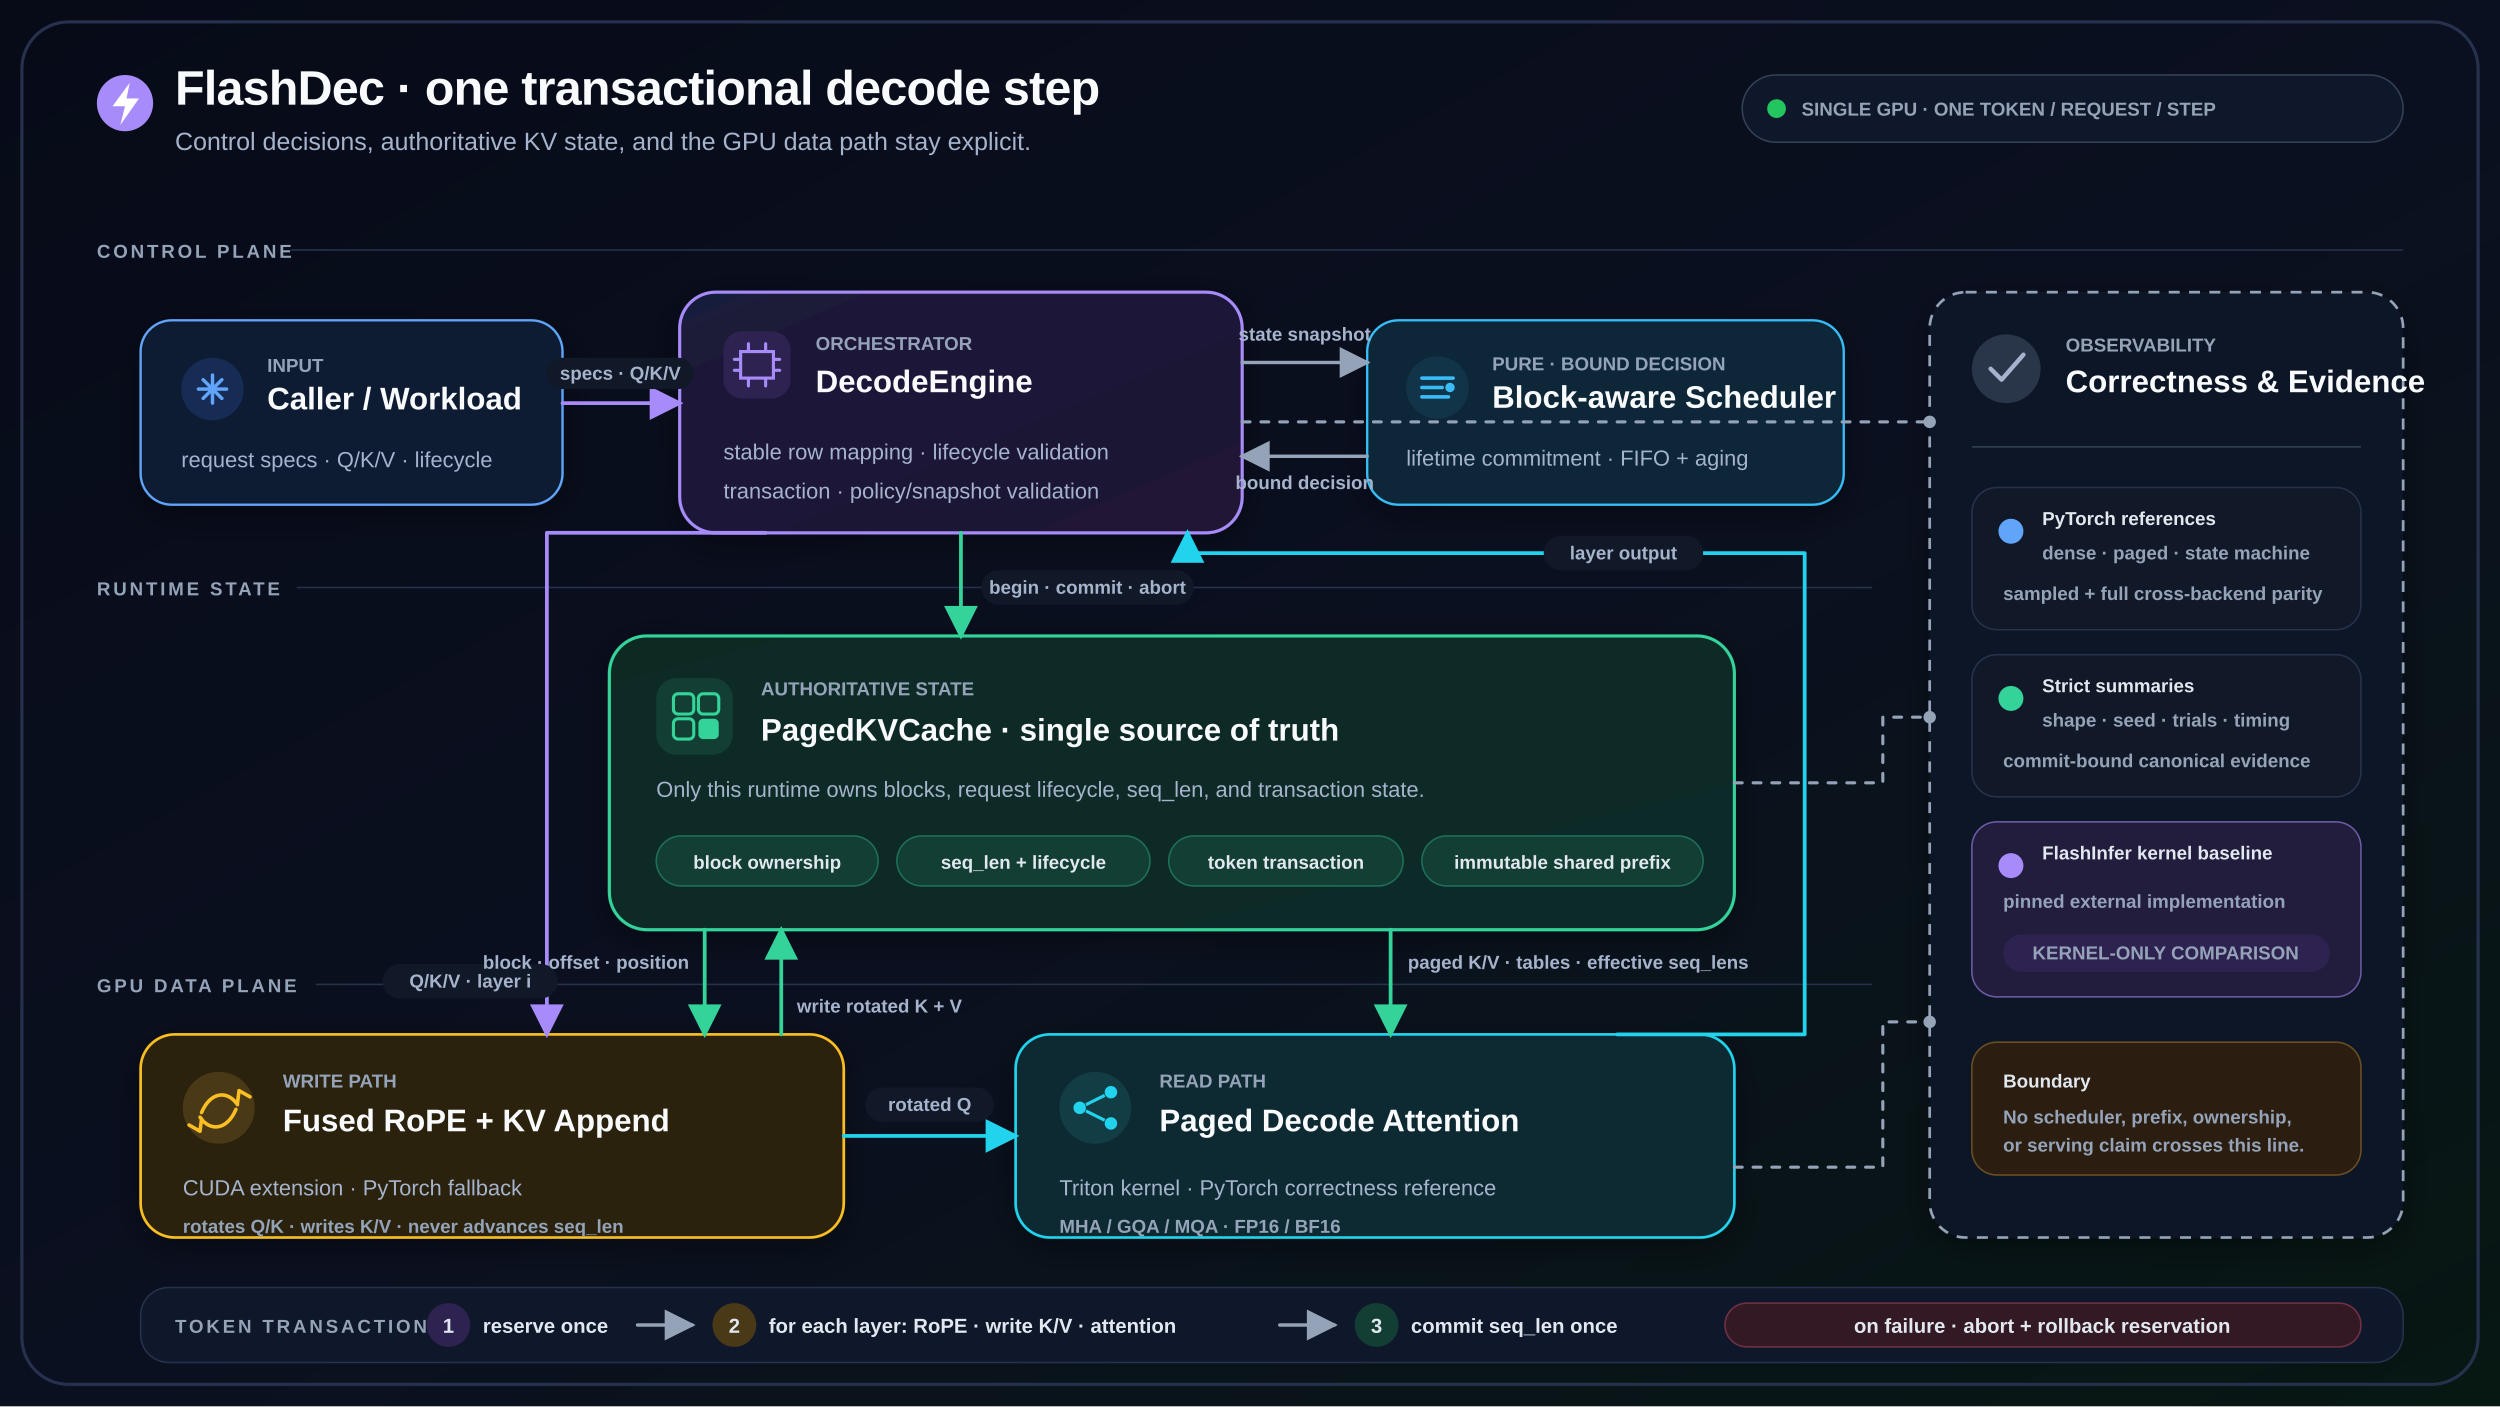
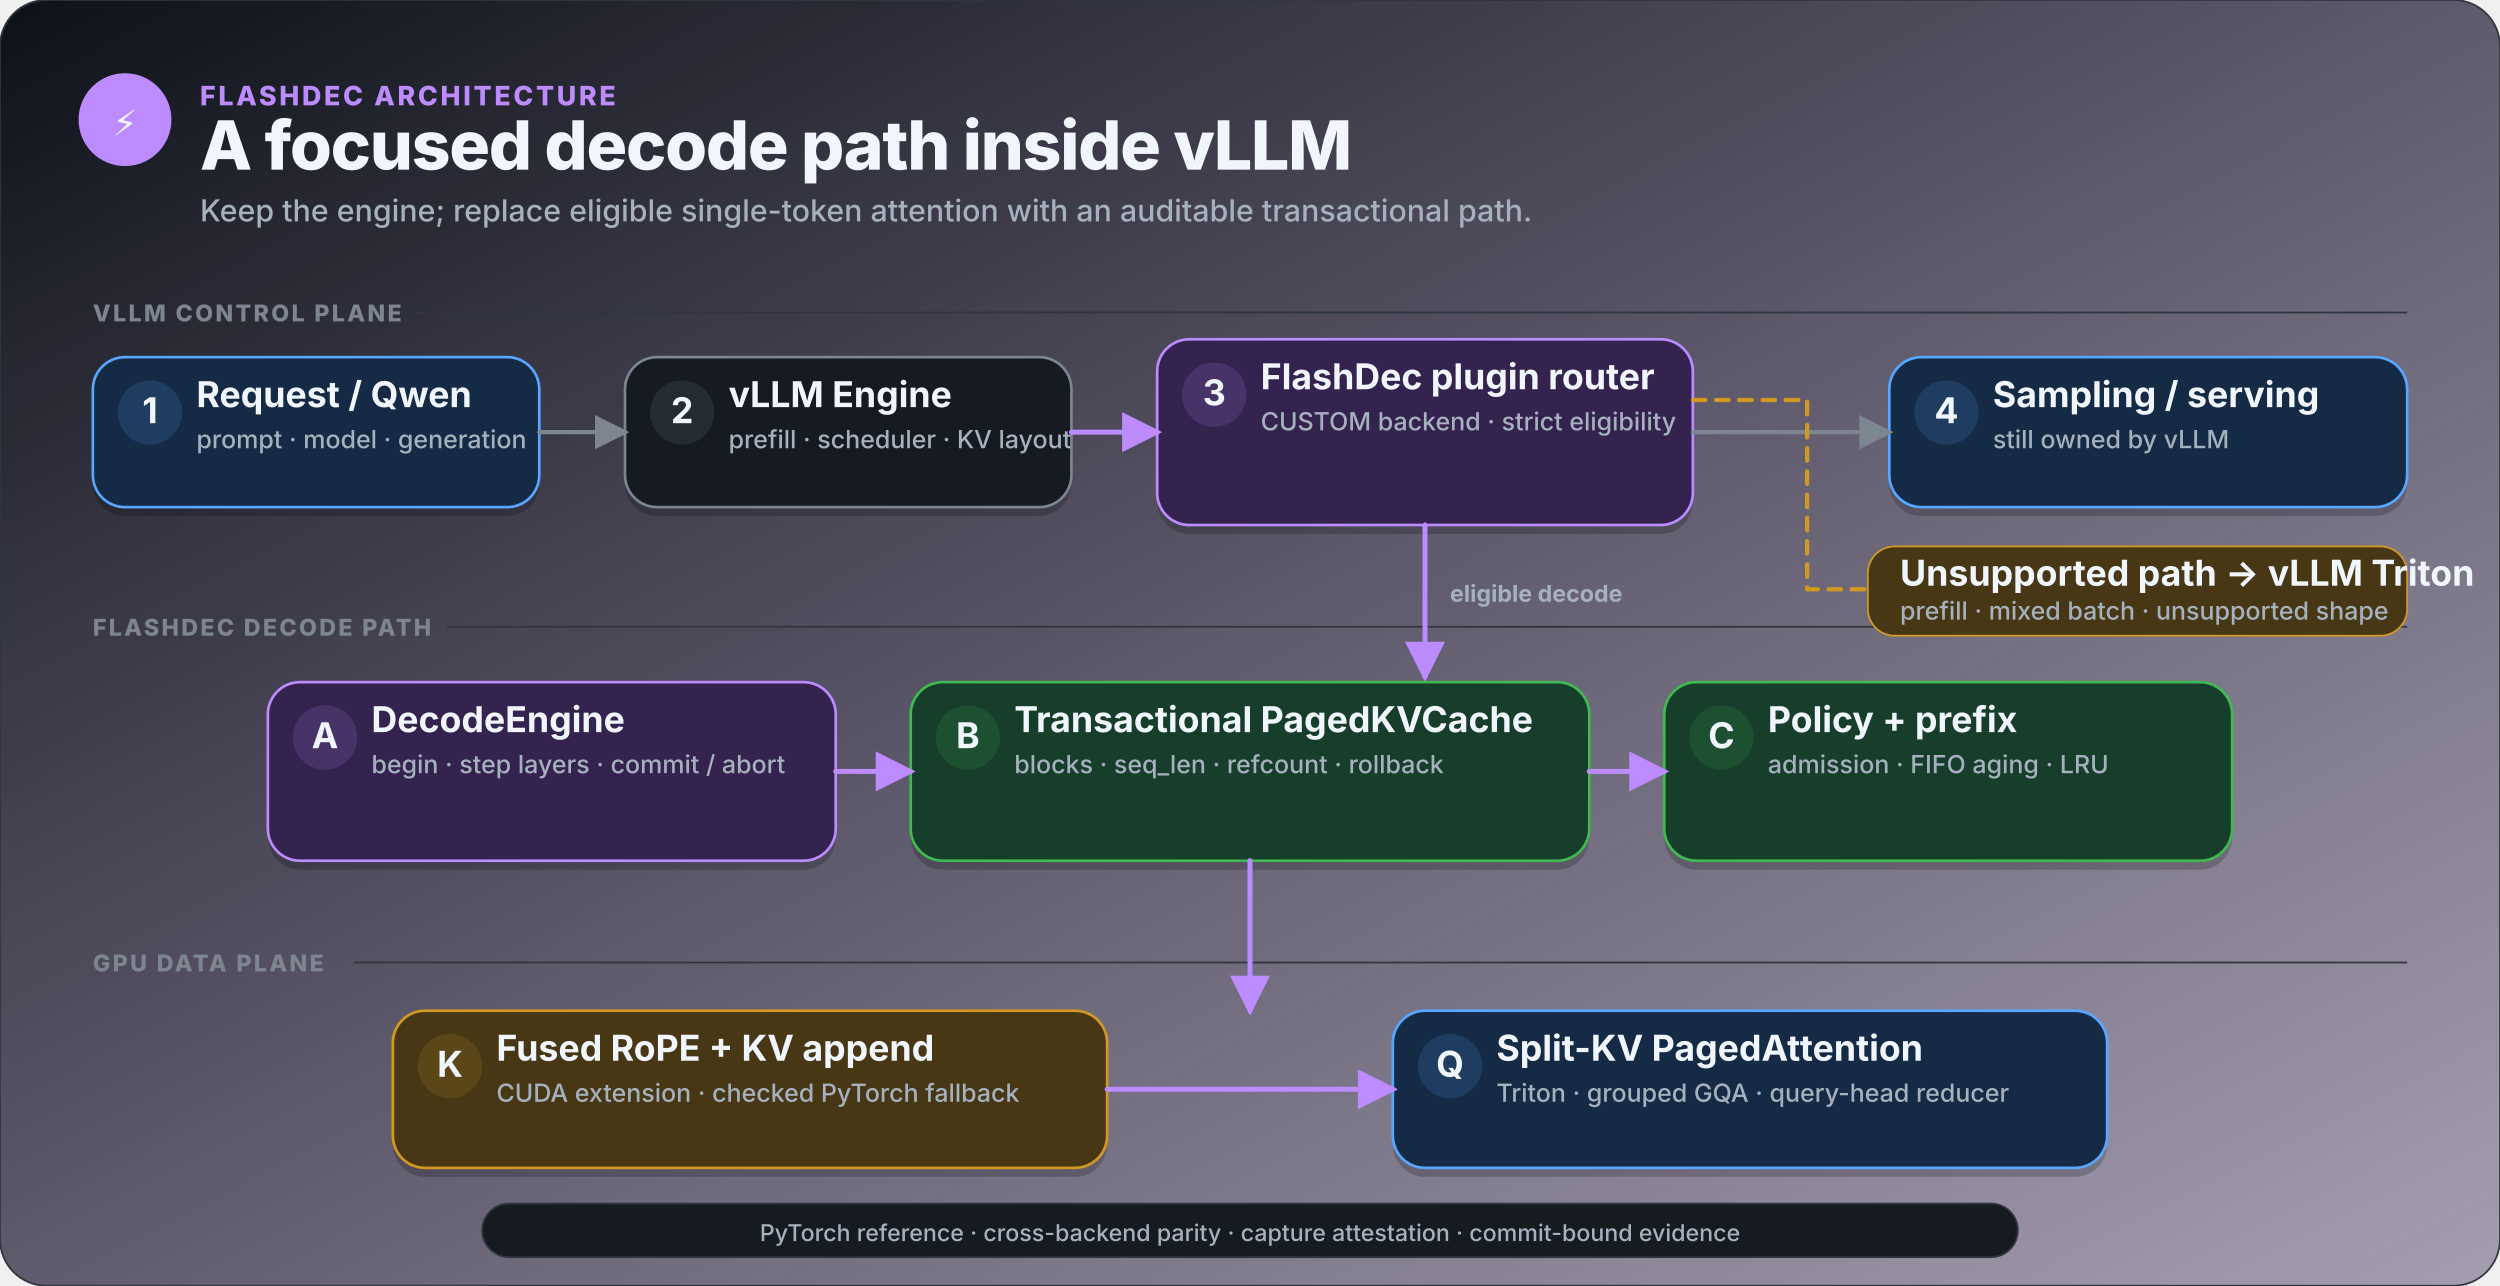
- <svg xmlns="http://www.w3.org/2000/svg" width="1600" height="900" viewBox="0 0 1600 900" role="img" aria-labelledby="title desc">
+ <svg xmlns="http://www.w3.org/2000/svg" width="1400" height="720" viewBox="0 0 1400 720" role="img" aria-labelledby="architecture-title architecture-description" data-theme="dark">
  <defs>
-     <linearGradient id="canvas" x1="0" y1="0" x2="1" y2="1">
-       <stop offset="0" stop-color="#070b18" />
-       <stop offset="0.52" stop-color="#0b1020" />
-       <stop offset="1" stop-color="#071712" />
+     <linearGradient id="background" x1="0" y1="0" x2="1" y2="1">
+       <stop offset="0%" stop-color="#0D1117" />
+       <stop offset="100%" stop-color="#34234F" stop-opacity="0.4" />
    </linearGradient>
-     <linearGradient id="engine" x1="0" y1="0" x2="1" y2="1">
-       <stop offset="0" stop-color="#191a3a" />
-       <stop offset="1" stop-color="#211734" />
+     <linearGradient id="shadow" x1="0" y1="0" x2="0" y2="1">
+       <stop offset="0%" stop-color="#00000035" stop-opacity="0" />
+       <stop offset="100%" stop-color="#00000035" stop-opacity="1" />
    </linearGradient>
-     <linearGradient id="cache" x1="0" y1="0" x2="1" y2="1">
-       <stop offset="0" stop-color="#092b24" />
-       <stop offset="1" stop-color="#0a292a" />
-     </linearGradient>
-     <filter id="shadow" x="-20%" y="-25%" width="140%" height="160%">
-       <feDropShadow dx="0" dy="6" stdDeviation="10" flood-color="#000000" flood-opacity="0.38" />
-     </filter>
-     <marker id="arrow" markerWidth="9" markerHeight="9" refX="8" refY="4.5" orient="auto" markerUnits="strokeWidth">
-       <path d="M0 0 9 4.5 0 9Z" fill="#94a3b8" />
+     <marker id="arrow" markerWidth="8" markerHeight="8" refX="7" refY="4" orient="auto" markerUnits="strokeWidth">
+       <path d="M0,0 L8,4 L0,8 Z" fill="#7D8590" />
    </marker>
-     <marker id="arrow-purple" markerWidth="9" markerHeight="9" refX="8" refY="4.5" orient="auto" markerUnits="strokeWidth">
-       <path d="M0 0 9 4.5 0 9Z" fill="#a78bfa" />
+     <marker id="arrow-purple" markerWidth="8" markerHeight="8" refX="7" refY="4" orient="auto" markerUnits="strokeWidth">
+       <path d="M0,0 L8,4 L0,8 Z" fill="#BC8CFF" />
    </marker>
-     <marker id="arrow-green" markerWidth="9" markerHeight="9" refX="8" refY="4.5" orient="auto" markerUnits="strokeWidth">
-       <path d="M0 0 9 4.5 0 9Z" fill="#34d399" />
-     </marker>
-     <marker id="arrow-cyan" markerWidth="9" markerHeight="9" refX="8" refY="4.5" orient="auto" markerUnits="strokeWidth">
-       <path d="M0 0 9 4.5 0 9Z" fill="#22d3ee" />
+     <marker id="arrow-amber" markerWidth="8" markerHeight="8" refX="7" refY="4" orient="auto" markerUnits="strokeWidth">
+       <path d="M0,0 L8,4 L0,8 Z" fill="#D29922" />
    </marker>
    <style>
-       text { font-family: Arial, Helvetica, sans-serif; }
-       .title { fill: #f8fafc; font-size: 31px; font-weight: 750; letter-spacing: -0.5px; }
-       .subtitle { fill: #a5b4cc; font-size: 16px; font-weight: 500; }
-       .lane { fill: #94a3b8; font-size: 12px; font-weight: 750; letter-spacing: 1.8px; }
-       .card-title { fill: #f8fafc; font-size: 20px; font-weight: 730; }
-       .card-copy { fill: #a5b4cc; font-size: 14px; font-weight: 500; }
-       .small { fill: #94a3b8; font-size: 12px; font-weight: 600; }
-       .edge-label { fill: #a5b4cc; font-size: 12px; font-weight: 650; }
-       .chip { fill: #e2e8f0; font-size: 12px; font-weight: 650; }
-       .step { fill: #e2e8f0; font-size: 13px; font-weight: 650; }
-       .edge { fill: none; stroke: #94a3b8; stroke-width: 2.2; stroke-linecap: round; stroke-linejoin: round; }
-       .edge-purple { fill: none; stroke: #a78bfa; stroke-width: 2.4; stroke-linecap: round; stroke-linejoin: round; }
-       .edge-green { fill: none; stroke: #34d399; stroke-width: 2.4; stroke-linecap: round; stroke-linejoin: round; }
-       .edge-cyan { fill: none; stroke: #22d3ee; stroke-width: 2.4; stroke-linecap: round; stroke-linejoin: round; }
-       .evidence-edge { fill: none; stroke: #94a3b8; stroke-width: 2; stroke-dasharray: 5 7; stroke-linecap: round; }
+       text { font-family: -apple-system, BlinkMacSystemFont, "Segoe UI", Inter, Roboto, Arial, sans-serif; }
+       .eyebrow { fill: #BC8CFF; font-size: 15px; font-weight: 760; letter-spacing: 1.5px; }
+       .title { fill: #F0F6FC; font-size: 38px; font-weight: 780; letter-spacing: -0.7px; }
+       .subtitle { fill: #A6B1BE; font-size: 17px; font-weight: 480; }
+       .lane { fill: #7D8590; font-size: 13px; font-weight: 760; letter-spacing: 1.3px; }
+       .card-title { fill: #F0F6FC; font-size: 20px; font-weight: 740; }
+       .card-copy { fill: #A6B1BE; font-size: 14px; font-weight: 500; }
+       .chip { fill: #F0F6FC; font-size: 13px; font-weight: 650; }
+       .edge-label { fill: #A6B1BE; font-size: 13px; font-weight: 650; }
+       .scope { fill: #A6B1BE; font-size: 13px; font-weight: 520; text-anchor: middle; }
+       .panel { fill: #161B22; stroke: #30363D; stroke-width: 1.2; }
+       .soft { fill: #1C2128; stroke: #30363D; stroke-width: 1.1; }
+       .arrow { fill: none; stroke: #7D8590; stroke-width: 2.4; stroke-linecap: round; stroke-linejoin: round; }
+       .arrow-purple { fill: none; stroke: #BC8CFF; stroke-width: 2.8; stroke-linecap: round; stroke-linejoin: round; }
+       .arrow-amber { fill: none; stroke: #D29922; stroke-width: 2.4; stroke-linecap: round; stroke-linejoin: round; stroke-dasharray: 7 6; }
    </style>
  </defs>
-   <rect width="1600" height="900" fill="url(#canvas)" />
-   <rect x="14" y="14" width="1572" height="872" rx="30" fill="none" stroke="#26324d" stroke-width="2" />
-   <g transform="translate(62 48)">
-     <circle cx="18" cy="18" r="18" fill="#a78bfa" />
-     <path d="M21 5 10 20h8l-3 12 12-17h-8Z" fill="#ffffff" />
-     <text x="50" y="19" class="title">FlashDec · one transactional decode step</text>
-     <text x="50" y="48" class="subtitle">Control decisions, authoritative KV state, and the GPU data path stay explicit.</text>
-   </g>
-   <g transform="translate(1115 48)">
-     <rect width="423" height="43" rx="21.5" fill="#0f172a" stroke="#334155" />
-     <circle cx="22" cy="21.5" r="6" fill="#22c55e" />
-     <text x="38" y="26" class="small">SINGLE GPU · ONE TOKEN / REQUEST / STEP</text>
-   </g>
-   <g>
-     <text x="62" y="165" class="lane">CONTROL PLANE</text>
-     <line x1="186" y1="160" x2="1538" y2="160" stroke="#26324d" />
-     <text x="62" y="381" class="lane">RUNTIME STATE</text>
-     <line x1="190" y1="376" x2="1198" y2="376" stroke="#26324d" />
-     <text x="62" y="635" class="lane">GPU DATA PLANE</text>
-     <line x1="202" y1="630" x2="1198" y2="630" stroke="#26324d" />
-   </g>
-   <g filter="url(#shadow)">
-     <rect x="90" y="205" width="270" height="118" rx="20" fill="#0d1b32" stroke="#60a5fa" stroke-width="1.5" />
-   </g>
-   <g transform="translate(116 229)">
-     <circle cx="20" cy="20" r="20" fill="#172c54" />
-     <path d="M11 20h18M20 11v18M14 14l12 12M26 14 14 26" fill="none" stroke="#60a5fa" stroke-width="2.2" stroke-linecap="round" />
-     <text x="55" y="9" class="small" fill="#60a5fa">INPUT</text>
-     <text x="55" y="33" class="card-title">Caller / Workload</text>
-     <text x="0" y="70" class="card-copy">request specs · Q/K/V · lifecycle</text>
-   </g>
-   <g filter="url(#shadow)">
-     <rect x="435" y="187" width="360" height="154" rx="23" fill="url(#engine)" stroke="#a78bfa" stroke-width="2" />
-   </g>
-   <g transform="translate(463 212)">
-     <rect x="0" y="0" width="43" height="43" rx="12" fill="#2e2250" />
-     <path d="M11 13h21v17H11zM16 8v5M27 8v5M16 30v5M27 30v5M7 18h4M7 25h4M32 18h4M32 25h4" fill="none" stroke="#a78bfa" stroke-width="2" stroke-linecap="round" />
-     <text x="59" y="12" class="small" fill="#a78bfa">ORCHESTRATOR</text>
-     <text x="59" y="39" class="card-title">DecodeEngine</text>
-     <text x="0" y="82" class="card-copy">stable row mapping · lifecycle validation</text>
-     <text x="0" y="107" class="card-copy">transaction · policy/snapshot validation</text>
-   </g>
-   <g filter="url(#shadow)">
-     <rect x="875" y="205" width="305" height="118" rx="20" fill="#082737" stroke="#38bdf8" stroke-width="1.5" />
-   </g>
-   <g transform="translate(900 228)">
-     <circle cx="20" cy="20" r="20" fill="#123448" />
-     <path d="M10 14h20M10 20h13M10 26h17" fill="none" stroke="#38bdf8" stroke-width="2.3" stroke-linecap="round" />
-     <circle cx="28" cy="20" r="3" fill="#38bdf8" />
-     <text x="55" y="9" class="small" fill="#38bdf8">PURE · BOUND DECISION</text>
-     <text x="55" y="33" class="card-title">Block-aware Scheduler</text>
-     <text x="0" y="70" class="card-copy">lifetime commitment · FIFO + aging</text>
-   </g>
-   <path d="M360 258H435" class="edge-purple" marker-end="url(#arrow-purple)" />
-   <rect x="350" y="229" width="94" height="20" rx="10" fill="#111827" />
-   <text x="397" y="243" text-anchor="middle" class="edge-label">specs · Q/K/V</text>
-   <path d="M795 232H875" class="edge" marker-end="url(#arrow)" />
-   <text x="835" y="218" text-anchor="middle" class="edge-label">state snapshot</text>
-   <path d="M875 292H795" class="edge" marker-end="url(#arrow)" />
-   <text x="835" y="313" text-anchor="middle" class="edge-label">bound decision</text>
-   <g filter="url(#shadow)">
-     <rect x="390" y="407" width="720" height="188" rx="24" fill="url(#cache)" stroke="#34d399" stroke-width="2" />
-   </g>
-   <g transform="translate(420 432)">
-     <g>
-       <rect x="0" y="2" width="49" height="49" rx="13" fill="#123e34" />
-       <rect x="11" y="12" width="13" height="13" rx="3" fill="none" stroke="#34d399" stroke-width="2" />
-       <rect x="27" y="12" width="13" height="13" rx="3" fill="none" stroke="#34d399" stroke-width="2" />
-       <rect x="11" y="28" width="13" height="13" rx="3" fill="none" stroke="#34d399" stroke-width="2" />
-       <rect x="27" y="28" width="13" height="13" rx="3" fill="#34d399" />
-     </g>
-     <text x="67" y="13" class="small" fill="#34d399">AUTHORITATIVE STATE</text>
-     <text x="67" y="42" class="card-title">PagedKVCache · single source of truth</text>
-     <text x="0" y="78" class="card-copy">Only this runtime owns blocks, request lifecycle, seq_len, and transaction state.</text>
-     <g transform="translate(0 103)">
-       <rect width="142" height="32" rx="16" fill="#123e34" stroke="#1f6f5a" />
-       <text x="71" y="21" text-anchor="middle" class="chip">block ownership</text>
-       <rect x="154" width="162" height="32" rx="16" fill="#123e34" stroke="#1f6f5a" />
-       <text x="235" y="21" text-anchor="middle" class="chip">seq_len + lifecycle</text>
-       <rect x="328" width="150" height="32" rx="16" fill="#123e34" stroke="#1f6f5a" />
-       <text x="403" y="21" text-anchor="middle" class="chip">token transaction</text>
-       <rect x="490" width="180" height="32" rx="16" fill="#123e34" stroke="#1f6f5a" />
-       <text x="580" y="21" text-anchor="middle" class="chip">immutable shared prefix</text>
-     </g>
-   </g>
-   <path d="M615 341V407" class="edge-green" marker-end="url(#arrow-green)" />
-   <rect x="628" y="365" width="136" height="22" rx="11" fill="#111827" />
-   <text x="696" y="380" text-anchor="middle" class="edge-label">begin · commit · abort</text>
-   <g filter="url(#shadow)">
-     <rect x="90" y="662" width="450" height="130" rx="22" fill="#2a210d" stroke="#fbbf24" stroke-width="1.7" />
-   </g>
-   <g transform="translate(117 686)">
-     <circle cx="23" cy="23" r="23" fill="#493916" />
-     <path d="M12 26c6-14 17-14 23-5M35 20l1-8 7 4M34 24c-6 14-17 14-23 5M12 30l-1 8-7-4" fill="none" stroke="#fbbf24" stroke-width="2.3" stroke-linecap="round" stroke-linejoin="round" />
-     <text x="64" y="10" class="small" fill="#fbbf24">WRITE PATH</text>
-     <text x="64" y="38" class="card-title">Fused RoPE + KV Append</text>
-     <text x="0" y="79" class="card-copy">CUDA extension · PyTorch fallback</text>
-     <text x="0" y="103" class="small">rotates Q/K · writes K/V · never advances seq_len</text>
-   </g>
-   <g filter="url(#shadow)">
-     <rect x="650" y="662" width="460" height="130" rx="22" fill="#082b32" stroke="#22d3ee" stroke-width="1.7" />
-   </g>
-   <g transform="translate(678 686)">
-     <circle cx="23" cy="23" r="23" fill="#123d45" />
-     <circle cx="13" cy="23" r="4" fill="#22d3ee" />
-     <circle cx="33" cy="13" r="4" fill="#22d3ee" />
-     <circle cx="33" cy="33" r="4" fill="#22d3ee" />
-     <path d="M17 21 29 15M17 25l12 6" stroke="#22d3ee" stroke-width="2" />
-     <text x="64" y="10" class="small" fill="#67e8f9">READ PATH</text>
-     <text x="64" y="38" class="card-title">Paged Decode Attention</text>
-     <text x="0" y="79" class="card-copy">Triton kernel · PyTorch correctness reference</text>
-     <text x="0" y="103" class="small">MHA / GQA / MQA · FP16 / BF16</text>
-   </g>
-   <path d="M490 341H350V662" class="edge-purple" marker-end="url(#arrow-purple)" />
-   <rect x="245" y="617" width="112" height="22" rx="11" fill="#111827" />
-   <text x="301" y="632" text-anchor="middle" class="edge-label">Q/K/V · layer i</text>
-   <path d="M451 595V662" class="edge-green" marker-end="url(#arrow-green)" />
-   <text x="441" y="620" text-anchor="end" class="edge-label">block · offset · position</text>
-   <path d="M500 662V595" class="edge-green" marker-end="url(#arrow-green)" />
-   <text x="510" y="648" class="edge-label">write rotated K + V</text>
-   <path d="M540 727H650" class="edge-cyan" marker-end="url(#arrow-cyan)" />
-   <rect x="554" y="696" width="82" height="22" rx="11" fill="#111827" />
-   <text x="595" y="711" text-anchor="middle" class="edge-label">rotated Q</text>
-   <path d="M890 595V662" class="edge-green" marker-end="url(#arrow-green)" />
-   <text x="901" y="620" class="edge-label">paged K/V · tables · effective seq_lens</text>
-   <path d="M1035 662H1155V354H760V341" class="edge-cyan" marker-end="url(#arrow-cyan)" />
-   <rect x="988" y="343" width="102" height="22" rx="11" fill="#111827" />
-   <text x="1039" y="358" text-anchor="middle" class="edge-label">layer output</text>
-   <g filter="url(#shadow)">
-     <rect x="1235" y="187" width="303" height="605" rx="23" fill="#111827" stroke="#94a3b8" stroke-width="1.7" stroke-dasharray="7 6" />
-   </g>
-   <g transform="translate(1262 214)">
-     <circle cx="22" cy="22" r="22" fill="#293548" />
-     <path d="m12 22 7 7 14-16" fill="none" stroke="#a5b4cc" stroke-width="2.8" stroke-linecap="round" stroke-linejoin="round" />
-     <text x="60" y="11" class="small">OBSERVABILITY</text>
-     <text x="60" y="37" class="card-title">Correctness &amp; Evidence</text>
-     <line x1="0" y1="72" x2="249" y2="72" stroke="#334155" />
-     <g transform="translate(0 98)">
-       <rect width="249" height="91" rx="16" fill="#111827" stroke="#26324d" />
-       <circle cx="25" cy="28" r="8" fill="#60a5fa" />
-       <text x="45" y="24" class="chip">PyTorch references</text>
-       <text x="45" y="46" class="small">dense · paged · state machine</text>
-       <text x="20" y="72" class="small">sampled + full cross-backend parity</text>
-     </g>
-     <g transform="translate(0 205)">
-       <rect width="249" height="91" rx="16" fill="#111827" stroke="#26324d" />
-       <circle cx="25" cy="28" r="8" fill="#34d399" />
-       <text x="45" y="24" class="chip">Strict summaries</text>
-       <text x="45" y="46" class="small">shape · seed · trials · timing</text>
-       <text x="20" y="72" class="small">commit-bound canonical evidence</text>
-     </g>
-     <g transform="translate(0 312)">
-       <rect width="249" height="112" rx="16" fill="#221c3d" stroke="#6d5aa5" />
-       <circle cx="25" cy="28" r="8" fill="#a78bfa" />
-       <text x="45" y="24" class="chip">FlashInfer kernel baseline</text>
-       <text x="20" y="55" class="small">pinned external implementation</text>
-       <rect x="20" y="72" width="209" height="24" rx="12" fill="#2e2250" />
-       <text x="124" y="88" text-anchor="middle" class="small" fill="#c4b5fd">KERNEL-ONLY COMPARISON</text>
-     </g>
-     <g transform="translate(0 453)">
-       <rect width="249" height="85" rx="16" fill="#2b1e11" stroke="#6b4e22" />
-       <text x="20" y="29" class="chip">Boundary</text>
-       <text x="20" y="52" class="small">No scheduler, prefix, ownership,</text>
-       <text x="20" y="70" class="small">or serving claim crosses this line.</text>
-     </g>
-   </g>
-   <path d="M795 270H1235" class="evidence-edge" />
-   <path d="M1110 501H1205V459H1235" class="evidence-edge" />
-   <path d="M1110 747H1205V654H1235" class="evidence-edge" />
-   <circle cx="1235" cy="270" r="4" fill="#94a3b8" />
-   <circle cx="1235" cy="459" r="4" fill="#94a3b8" />
-   <circle cx="1235" cy="654" r="4" fill="#94a3b8" />
-   <g transform="translate(90 824)">
-     <rect width="1448" height="48" rx="18" fill="#0f172a" stroke="#26324d" />
-     <text x="22" y="29" class="lane" fill="#a78bfa">TOKEN TRANSACTION</text>
-     <circle cx="197" cy="24" r="14" fill="#2e2250" />
-     <text x="197" y="29" text-anchor="middle" class="step" fill="#c4b5fd">1</text>
-     <text x="219" y="29" class="step">reserve once</text>
-     <path d="M318 24h35" class="edge" marker-end="url(#arrow)" />
-     <circle cx="380" cy="24" r="14" fill="#493916" />
-     <text x="380" y="29" text-anchor="middle" class="step" fill="#fbbf24">2</text>
-     <text x="402" y="29" class="step">for each layer: RoPE · write K/V · attention</text>
-     <path d="M729 24h35" class="edge" marker-end="url(#arrow)" />
-     <circle cx="791" cy="24" r="14" fill="#123e34" />
-     <text x="791" y="29" text-anchor="middle" class="step" fill="#34d399">3</text>
-     <text x="813" y="29" class="step">commit seq_len once</text>
-     <rect x="1014" y="10" width="407" height="28" rx="14" fill="#331923" stroke="#713044" />
-     <text x="1217" y="29" text-anchor="middle" class="step" fill="#fb7185">on failure · abort + rollback reservation</text>
-   </g>
+   <rect width="1400" height="720" rx="26" fill="url(#background)" stroke="#30363D" />
+   <circle cx="70" cy="67" r="26" fill="#BC8CFF" />
+   <text x="70" y="76" class="card-title" text-anchor="middle">⚡</text>
+   <text x="112" y="59" class="eyebrow">FLASHDEC ARCHITECTURE</text>
+   <text x="112" y="95" class="title">A focused decode path inside vLLM</text>
+   <text x="112" y="124" class="subtitle">Keep the engine; replace eligible single-token attention with an auditable transactional path.</text>
+   <text x="52" y="180" class="lane">VLLM CONTROL PLANE</text>
+   <line x1="232" y1="175" x2="1348" y2="175" stroke="#30363D" />
+   <rect x="52" y="205" width="250" height="84" rx="18" fill="url(#shadow)" />
+   <rect x="52" y="200" width="250" height="84" rx="18" fill="#152A45" stroke="#58A6FF" stroke-width="1.5" />
+   <circle cx="84" cy="231" r="18" fill="#58A6FF" fill-opacity="0.15" />
+   <text x="84" y="237" class="card-title" text-anchor="middle">1</text>
+   <text x="110" y="228" class="card-title">Request / Qwen</text>
+   <text x="110" y="251" class="card-copy">prompt · model · generation</text>
+   <rect x="350" y="205" width="250" height="84" rx="18" fill="url(#shadow)" />
+   <rect x="350" y="200" width="250" height="84" rx="18" fill="#161B22" stroke="#7D8590" stroke-width="1.5" />
+   <circle cx="382" cy="231" r="18" fill="#7D8590" fill-opacity="0.15" />
+   <text x="382" y="237" class="card-title" text-anchor="middle">2</text>
+   <text x="408" y="228" class="card-title">vLLM Engine</text>
+   <text x="408" y="251" class="card-copy">prefill · scheduler · KV layout</text>
+   <rect x="648" y="195" width="300" height="104" rx="18" fill="url(#shadow)" />
+   <rect x="648" y="190" width="300" height="104" rx="18" fill="#34234F" stroke="#BC8CFF" stroke-width="1.5" />
+   <circle cx="680" cy="221" r="18" fill="#BC8CFF" fill-opacity="0.15" />
+   <text x="680" y="227" class="card-title" text-anchor="middle">3</text>
+   <text x="706" y="218" class="card-title">FlashDec plugin router</text>
+   <text x="706" y="241" class="card-copy">CUSTOM backend · strict eligibility</text>
+   <rect x="1058" y="205" width="290" height="84" rx="18" fill="url(#shadow)" />
+   <rect x="1058" y="200" width="290" height="84" rx="18" fill="#152A45" stroke="#58A6FF" stroke-width="1.5" />
+   <circle cx="1090" cy="231" r="18" fill="#58A6FF" fill-opacity="0.15" />
+   <text x="1090" y="237" class="card-title" text-anchor="middle">4</text>
+   <text x="1116" y="228" class="card-title">Sampling / serving</text>
+   <text x="1116" y="251" class="card-copy">still owned by vLLM</text>
+   <path d="M302 242H350" class="arrow" marker-end="url(#arrow)" />
+   <path d="M600 242H648" class="arrow-purple" marker-end="url(#arrow-purple)" />
+   <path d="M948 242H1058" class="arrow" marker-end="url(#arrow)" />
+   <text x="52" y="356" class="lane">FLASHDEC DECODE PATH</text>
+   <line x1="250" y1="351" x2="1348" y2="351" stroke="#30363D" />
+   <path d="M798 294V379" class="arrow-purple" marker-end="url(#arrow-purple)" />
+   <text x="812" y="337" class="edge-label">eligible decode</text>
+   <rect x="150" y="387" width="318" height="100" rx="18" fill="url(#shadow)" />
+   <rect x="150" y="382" width="318" height="100" rx="18" fill="#34234F" stroke="#BC8CFF" stroke-width="1.5" />
+   <circle cx="182" cy="413" r="18" fill="#BC8CFF" fill-opacity="0.15" />
+   <text x="182" y="419" class="card-title" text-anchor="middle">A</text>
+   <text x="208" y="410" class="card-title">DecodeEngine</text>
+   <text x="208" y="433" class="card-copy">begin · step layers · commit / abort</text>
+   <rect x="510" y="387" width="380" height="100" rx="18" fill="url(#shadow)" />
+   <rect x="510" y="382" width="380" height="100" rx="18" fill="#173D2B" stroke="#3FB950" stroke-width="1.5" />
+   <circle cx="542" cy="413" r="18" fill="#3FB950" fill-opacity="0.15" />
+   <text x="542" y="419" class="card-title" text-anchor="middle">B</text>
+   <text x="568" y="410" class="card-title">Transactional PagedKVCache</text>
+   <text x="568" y="433" class="card-copy">blocks · seq_len · refcount · rollback</text>
+   <rect x="932" y="387" width="318" height="100" rx="18" fill="url(#shadow)" />
+   <rect x="932" y="382" width="318" height="100" rx="18" fill="#173D2B" stroke="#3FB950" stroke-width="1.5" />
+   <circle cx="964" cy="413" r="18" fill="#3FB950" fill-opacity="0.15" />
+   <text x="964" y="419" class="card-title" text-anchor="middle">C</text>
+   <text x="990" y="410" class="card-title">Policy + prefix</text>
+   <text x="990" y="433" class="card-copy">admission · FIFO aging · LRU</text>
+   <path d="M468 432H510" class="arrow-purple" marker-end="url(#arrow-purple)" />
+   <path d="M890 432H932" class="arrow-purple" marker-end="url(#arrow-purple)" />
+   <path d="M948 224H1012V330H1262" class="arrow-amber" marker-end="url(#arrow-amber)" />
+   <rect x="1046" y="306" width="302" height="50" rx="15" fill="#473715" stroke="#D29922" />
+   <text x="1064" y="328" class="card-title">Unsupported path → vLLM Triton</text>
+   <text x="1064" y="347" class="card-copy">prefill · mixed batch · unsupported shape</text>
+   <text x="52" y="544" class="lane">GPU DATA PLANE</text>
+   <line x1="198" y1="539" x2="1348" y2="539" stroke="#30363D" />
+   <path d="M700 482V566" class="arrow-purple" marker-end="url(#arrow-purple)" />
+   <rect x="220" y="571" width="400" height="88" rx="18" fill="url(#shadow)" />
+   <rect x="220" y="566" width="400" height="88" rx="18" fill="#473715" stroke="#D29922" stroke-width="1.5" />
+   <circle cx="252" cy="597" r="18" fill="#D29922" fill-opacity="0.15" />
+   <text x="252" y="603" class="card-title" text-anchor="middle">K</text>
+   <text x="278" y="594" class="card-title">Fused RoPE + KV append</text>
+   <text x="278" y="617" class="card-copy">CUDA extension · checked PyTorch fallback</text>
+   <rect x="780" y="571" width="400" height="88" rx="18" fill="url(#shadow)" />
+   <rect x="780" y="566" width="400" height="88" rx="18" fill="#152A45" stroke="#58A6FF" stroke-width="1.5" />
+   <circle cx="812" cy="597" r="18" fill="#58A6FF" fill-opacity="0.15" />
+   <text x="812" y="603" class="card-title" text-anchor="middle">Q</text>
+   <text x="838" y="594" class="card-title">Split-KV PagedAttention</text>
+   <text x="838" y="617" class="card-copy">Triton · grouped GQA · query-head reducer</text>
+   <path d="M620 610H780" class="arrow-purple" marker-end="url(#arrow-purple)" />
+   <rect x="270" y="674" width="860" height="30" rx="15" fill="#161B22" stroke="#30363D" />
+   <text x="700" y="695" class="scope">PyTorch reference  ·  cross-backend parity  ·  capture attestation  ·  commit-bound evidence</text>
</svg>
